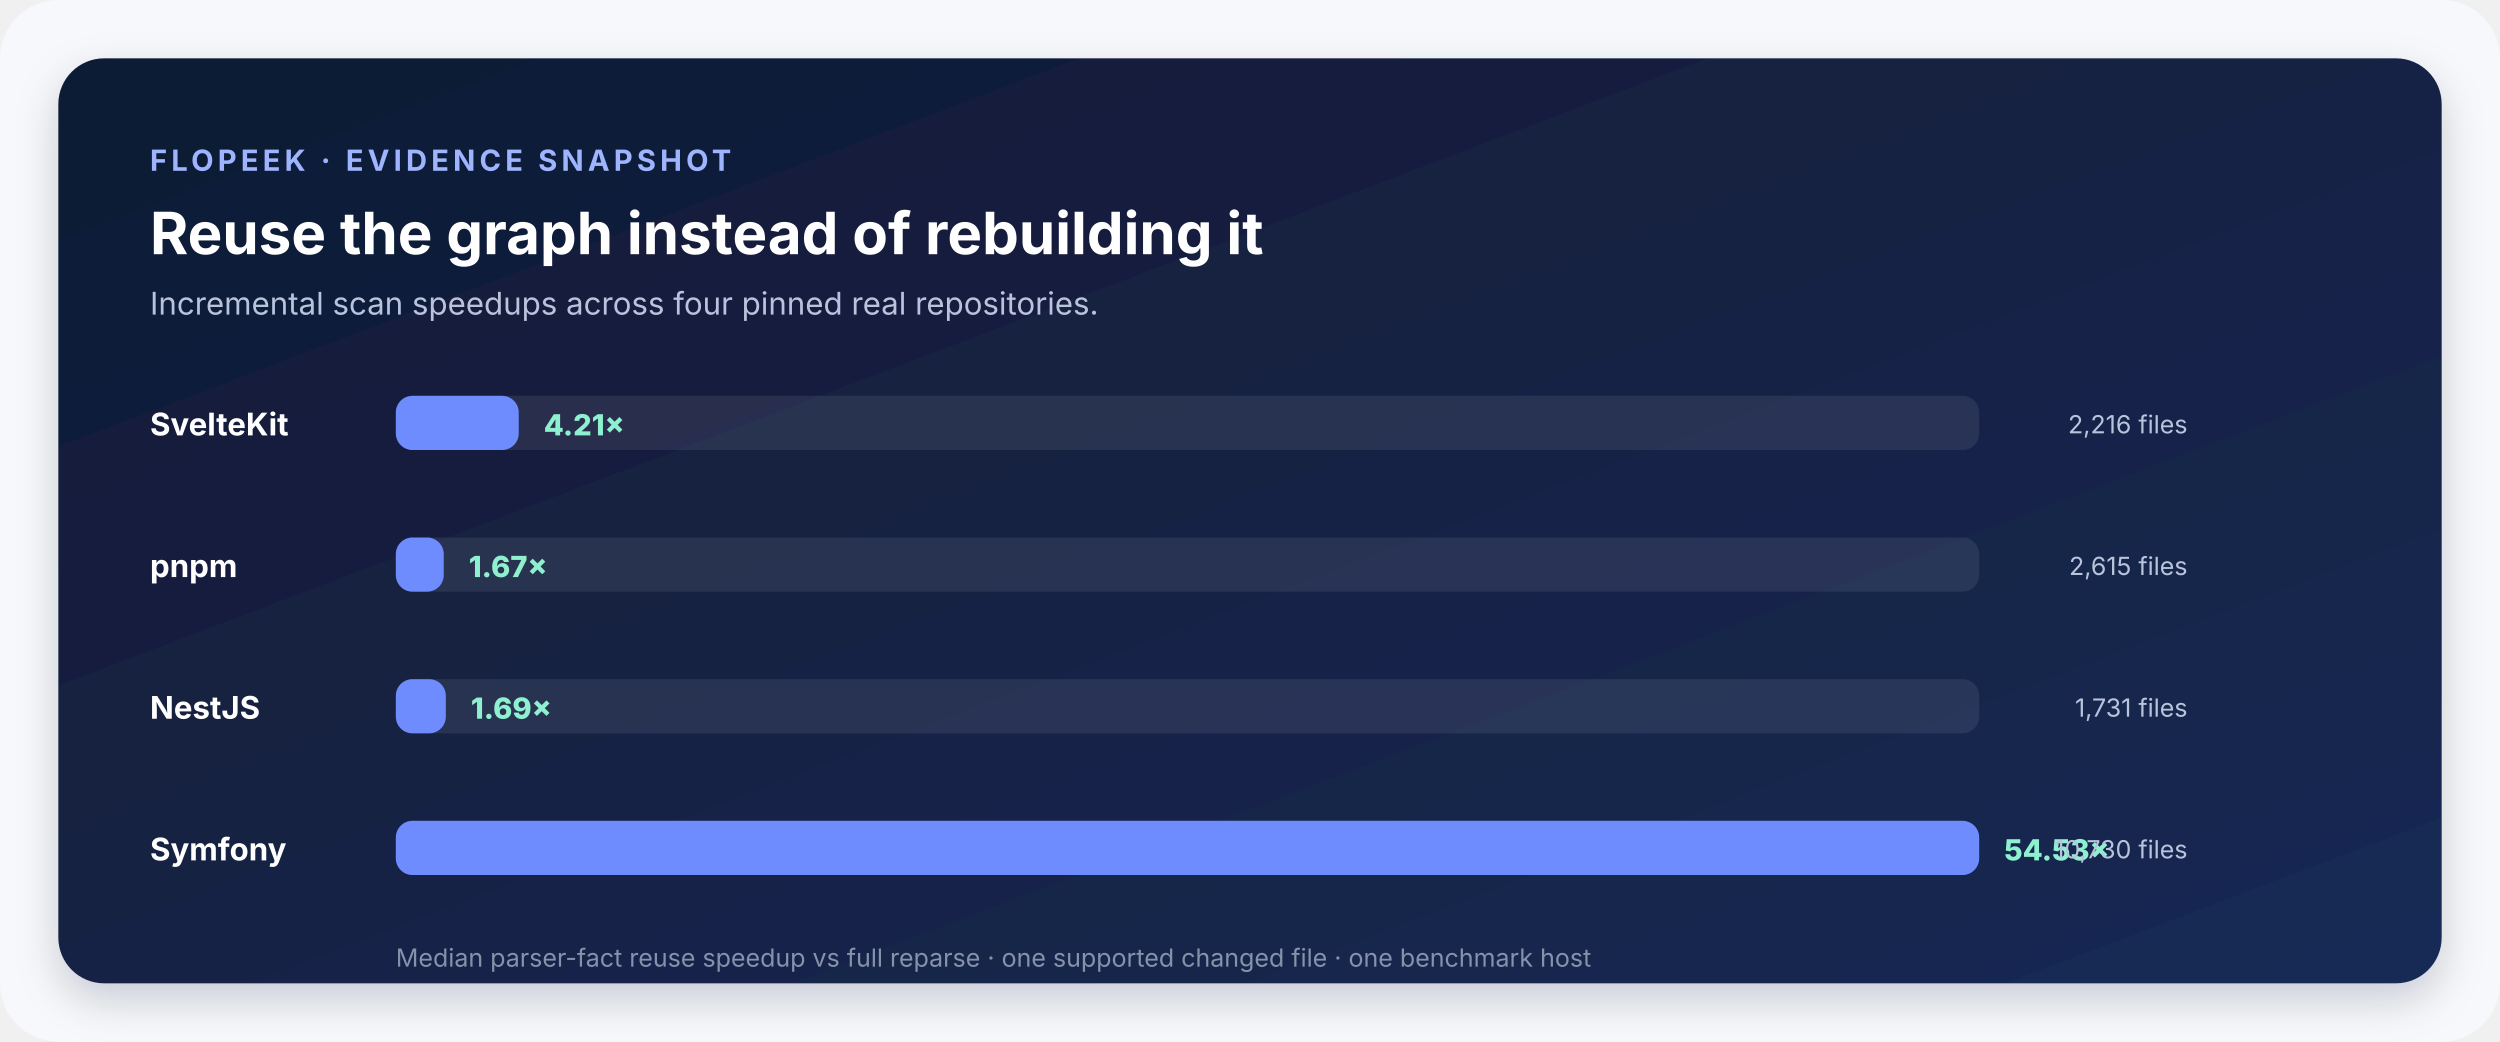
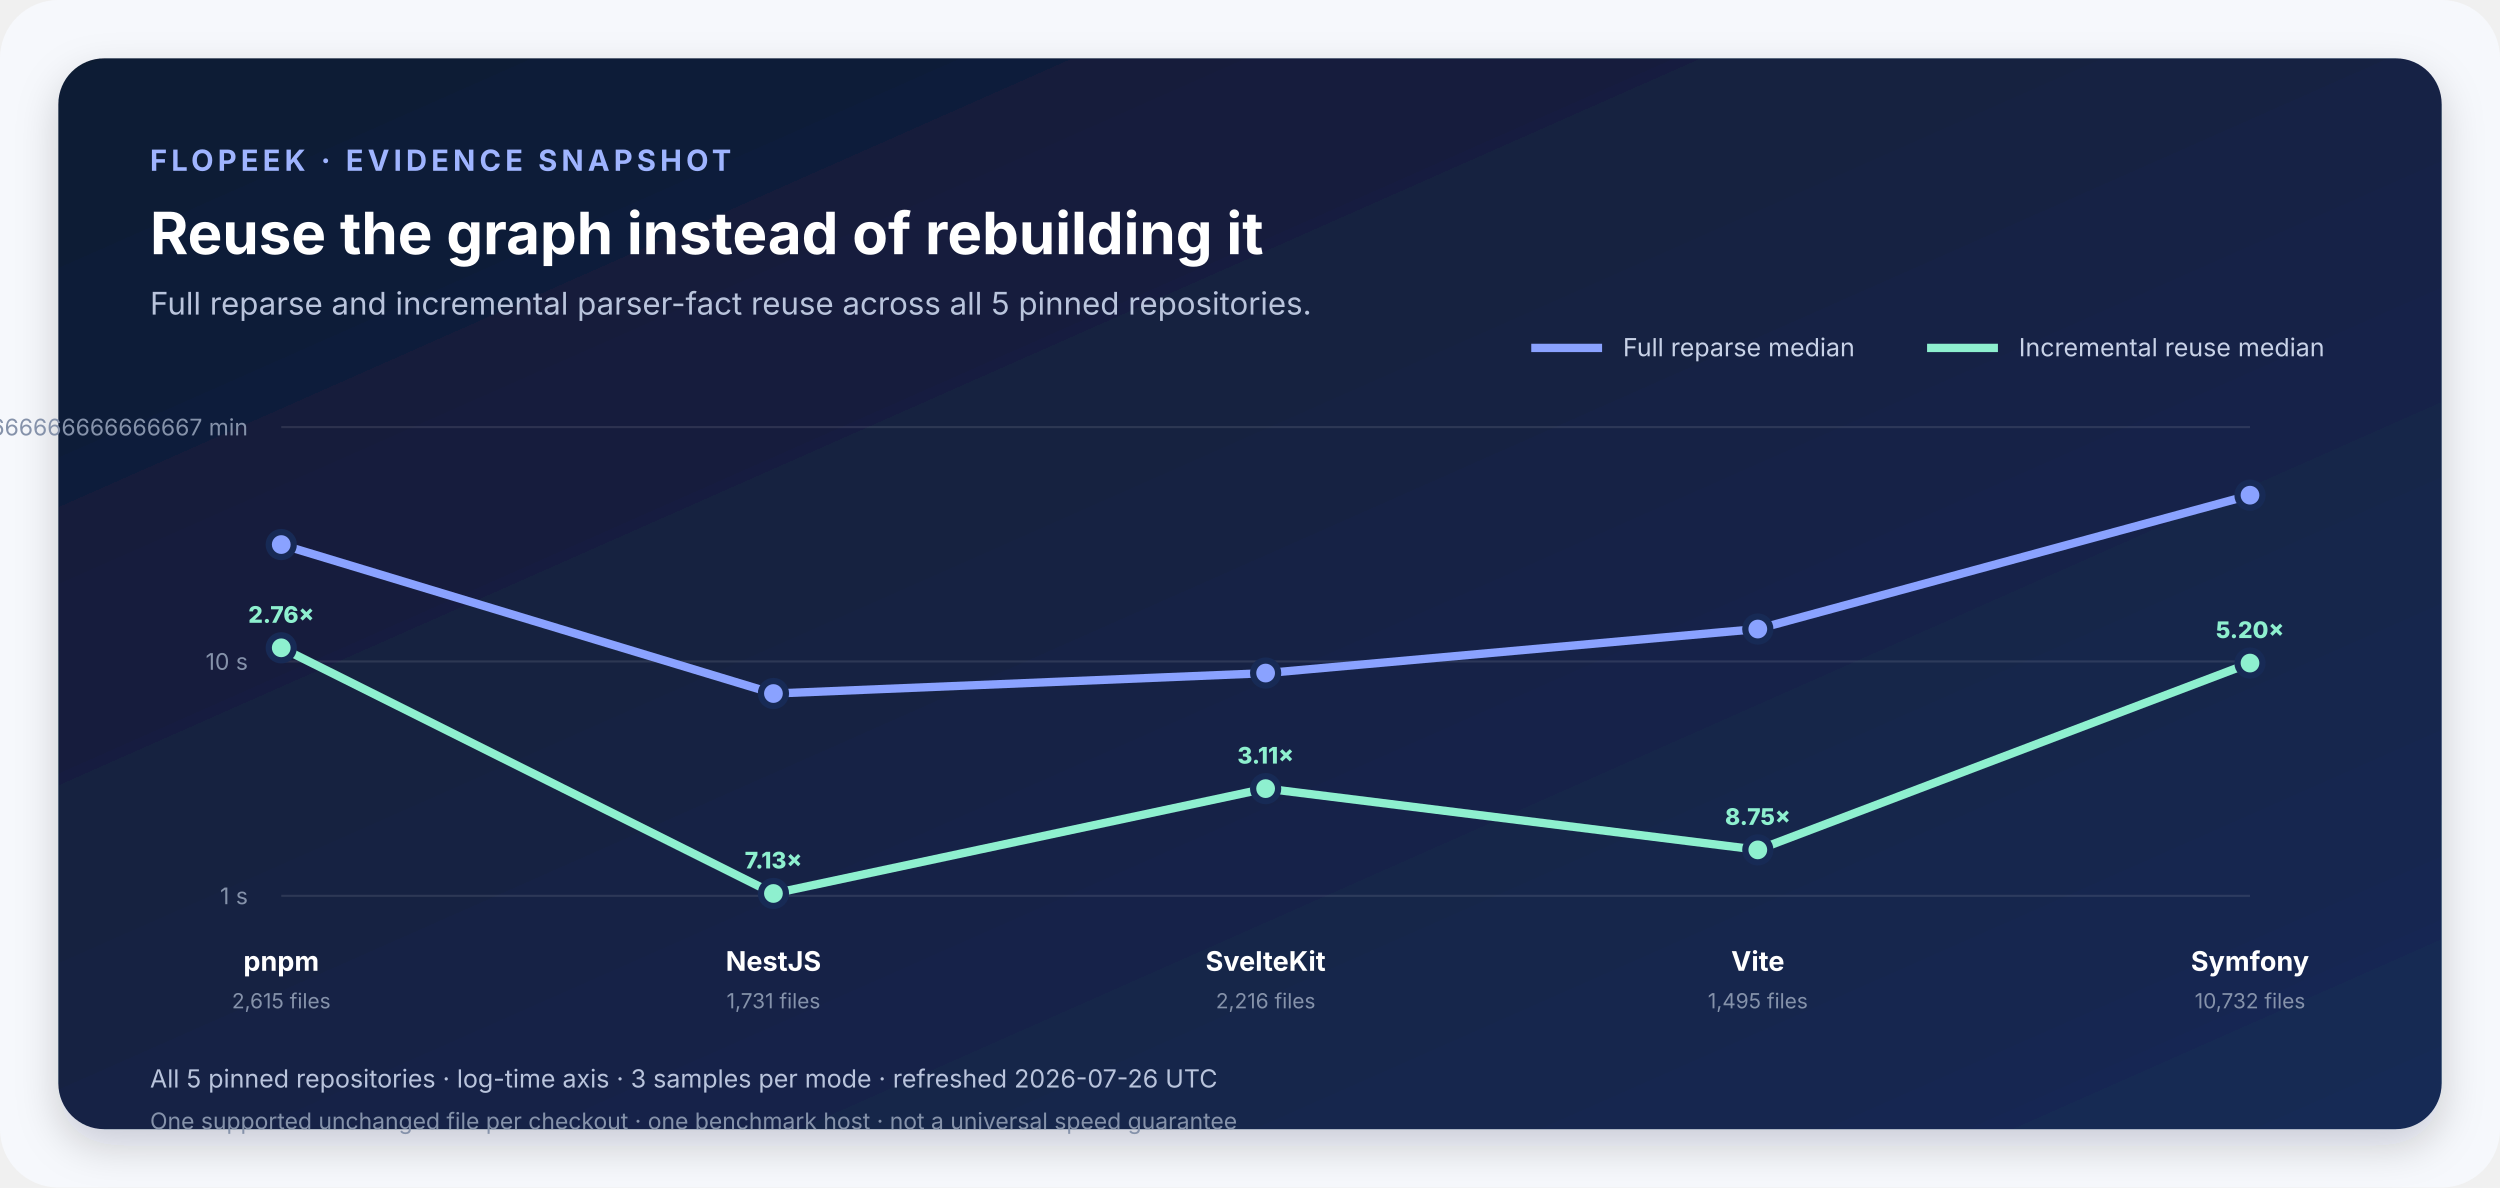
- <svg xmlns="http://www.w3.org/2000/svg" width="1200" height="500" viewBox="0 0 1200 500" role="img" aria-labelledby="title description">
+ <svg xmlns="http://www.w3.org/2000/svg" width="1200" height="570" viewBox="0 0 1200 570" role="img" aria-labelledby="title description">
  <defs>
    <linearGradient id="panel" x1="0" y1="0" x2="1" y2="1">
      <stop stop-color="#101a33" />
      <stop offset="1" stop-color="#172a55" />
    </linearGradient>
    <filter id="shadow" x="-10%" y="-10%" width="120%" height="130%">
      <feDropShadow dx="0" dy="8" stdDeviation="10" flood-color="#081126" flood-opacity=".18" />
    </filter>
  </defs>
-   <rect width="1200" height="500" rx="28" fill="#f6f8fc" />
-   <rect x="28" y="28" width="1144" height="444" rx="22" fill="url(#panel)" filter="url(#shadow)" />
+   <rect width="1200" height="570" rx="28" fill="#f6f8fc" />
+   <rect x="28" y="28" width="1144" height="514" rx="22" fill="url(#panel)" filter="url(#shadow)" />
  <text x="72" y="82" fill="#9fb4ff" font-family="Inter,Segoe UI,sans-serif" font-size="14" font-weight="700" letter-spacing="2">FLOPEEK · EVIDENCE SNAPSHOT</text>
  <text x="72" y="122" fill="#ffffff" font-family="Inter,Segoe UI,sans-serif" font-size="28" font-weight="750">Reuse the graph instead of rebuilding it</text>
-   <text x="72" y="151" fill="#b9c4dc" font-family="Inter,Segoe UI,sans-serif" font-size="15">Incremental scan speedups across four pinned real repositories.</text>
+   <text x="72" y="151" fill="#b9c4dc" font-family="Inter,Segoe UI,sans-serif" font-size="15">Full reparse and incremental parser-fact reuse across all 5 pinned repositories.</text>
  <g>
-     <text x="72" y="209" fill="#ffffff" font-family="Inter,Segoe UI,sans-serif" font-size="15" font-weight="700">SvelteKit</text>
-     <rect x="190" y="190" width="760" height="26" rx="8" fill="#ffffff" fill-opacity=".08" />
-     <rect x="190" y="190" width="59" height="26" rx="8" fill="#6f8cff" />
-     <text x="261" y="209" fill="#8ef0cf" font-family="Inter,Segoe UI,sans-serif" font-size="14" font-weight="800">4.21×</text>
-     <text x="1050" y="208" text-anchor="end" fill="#b9c4dc" font-family="Inter,Segoe UI,sans-serif" font-size="12">2,216 files</text>
+     <line x1="135" x2="1080" y1="430" y2="430" stroke="#ffffff" stroke-opacity=".10" />
+     <text x="119" y="434" text-anchor="end" fill="#8592aa" font-family="Inter,Segoe UI,sans-serif" font-size="11">1 s</text>
+     <line x1="135" x2="1080" y1="317.5" y2="317.5" stroke="#ffffff" stroke-opacity=".10" />
+     <text x="119" y="321.5" text-anchor="end" fill="#8592aa" font-family="Inter,Segoe UI,sans-serif" font-size="11">10 s</text>
+     <line x1="135" x2="1080" y1="205" y2="205" stroke="#ffffff" stroke-opacity=".10" />
+     <text x="119" y="209" text-anchor="end" fill="#8592aa" font-family="Inter,Segoe UI,sans-serif" font-size="11">1.6666666666666667 min</text>
+     <polyline points="135.0,261.4 371.3,332.9 607.5,323.1 843.8,301.9 1080.0,237.7" fill="none" stroke="#8aa2ff" stroke-width="4" stroke-linejoin="round" stroke-linecap="round" />
+     <polyline points="135.0,310.9 371.3,428.9 607.5,378.5 843.8,407.9 1080.0,318.3" fill="none" stroke="#8ef0cf" stroke-width="4" stroke-linejoin="round" stroke-linecap="round" />
+     <g>
+       <circle cx="135" cy="261.386" r="6" fill="#8aa2ff" stroke="#172a55" stroke-width="3" />
+       <circle cx="135" cy="310.948" r="6" fill="#8ef0cf" stroke="#172a55" stroke-width="3" />
+       <text x="135" y="466" text-anchor="middle" fill="#ffffff" font-family="Inter,Segoe UI,sans-serif" font-size="13" font-weight="700">pnpm</text>
+       <text x="135" y="484" text-anchor="middle" fill="#8592aa" font-family="Inter,Segoe UI,sans-serif" font-size="10">2,615 files</text>
+       <text x="135" y="298.948" text-anchor="middle" fill="#8ef0cf" font-family="Inter,Segoe UI,sans-serif" font-size="11" font-weight="800">2.76×</text>
+     </g>
+     <g>
+       <circle cx="371.25" cy="332.896" r="6" fill="#8aa2ff" stroke="#172a55" stroke-width="3" />
+       <circle cx="371.25" cy="428.871" r="6" fill="#8ef0cf" stroke="#172a55" stroke-width="3" />
+       <text x="371.25" y="466" text-anchor="middle" fill="#ffffff" font-family="Inter,Segoe UI,sans-serif" font-size="13" font-weight="700">NestJS</text>
+       <text x="371.25" y="484" text-anchor="middle" fill="#8592aa" font-family="Inter,Segoe UI,sans-serif" font-size="10">1,731 files</text>
+       <text x="371.25" y="416.871" text-anchor="middle" fill="#8ef0cf" font-family="Inter,Segoe UI,sans-serif" font-size="11" font-weight="800">7.13×</text>
+     </g>
+     <g>
+       <circle cx="607.5" cy="323.069" r="6" fill="#8aa2ff" stroke="#172a55" stroke-width="3" />
+       <circle cx="607.5" cy="378.537" r="6" fill="#8ef0cf" stroke="#172a55" stroke-width="3" />
+       <text x="607.5" y="466" text-anchor="middle" fill="#ffffff" font-family="Inter,Segoe UI,sans-serif" font-size="13" font-weight="700">SvelteKit</text>
+       <text x="607.5" y="484" text-anchor="middle" fill="#8592aa" font-family="Inter,Segoe UI,sans-serif" font-size="10">2,216 files</text>
+       <text x="607.5" y="366.537" text-anchor="middle" fill="#8ef0cf" font-family="Inter,Segoe UI,sans-serif" font-size="11" font-weight="800">3.11×</text>
+     </g>
+     <g>
+       <circle cx="843.75" cy="301.941" r="6" fill="#8aa2ff" stroke="#172a55" stroke-width="3" />
+       <circle cx="843.75" cy="407.944" r="6" fill="#8ef0cf" stroke="#172a55" stroke-width="3" />
+       <text x="843.75" y="466" text-anchor="middle" fill="#ffffff" font-family="Inter,Segoe UI,sans-serif" font-size="13" font-weight="700">Vite</text>
+       <text x="843.75" y="484" text-anchor="middle" fill="#8592aa" font-family="Inter,Segoe UI,sans-serif" font-size="10">1,495 files</text>
+       <text x="843.75" y="395.944" text-anchor="middle" fill="#8ef0cf" font-family="Inter,Segoe UI,sans-serif" font-size="11" font-weight="800">8.75×</text>
+     </g>
+     <g>
+       <circle cx="1080" cy="237.691" r="6" fill="#8aa2ff" stroke="#172a55" stroke-width="3" />
+       <circle cx="1080" cy="318.273" r="6" fill="#8ef0cf" stroke="#172a55" stroke-width="3" />
+       <text x="1080" y="466" text-anchor="middle" fill="#ffffff" font-family="Inter,Segoe UI,sans-serif" font-size="13" font-weight="700">Symfony</text>
+       <text x="1080" y="484" text-anchor="middle" fill="#8592aa" font-family="Inter,Segoe UI,sans-serif" font-size="10">10,732 files</text>
+       <text x="1080" y="306.273" text-anchor="middle" fill="#8ef0cf" font-family="Inter,Segoe UI,sans-serif" font-size="11" font-weight="800">5.20×</text>
+     </g>
+     <g transform="translate(735 167)">
+       <line x1="0" x2="34" y1="0" y2="0" stroke="#8aa2ff" stroke-width="4" />
+       <text x="44" y="4" fill="#c8d2e7" font-family="Inter,Segoe UI,sans-serif" font-size="12">Full reparse median</text>
+       <line x1="190" x2="224" y1="0" y2="0" stroke="#8ef0cf" stroke-width="4" />
+       <text x="234" y="4" fill="#c8d2e7" font-family="Inter,Segoe UI,sans-serif" font-size="12">Incremental reuse median</text>
+     </g>
+     <text x="72" y="522" fill="#b9c4dc" font-family="Inter,Segoe UI,sans-serif" font-size="12">All 5 pinned repositories · log-time axis · 3 samples per mode · refreshed 2026-07-26 UTC</text>
+     <text x="72" y="542" fill="#8592aa" font-family="Inter,Segoe UI,sans-serif" font-size="11">One supported unchanged file per checkout · one benchmark host · not a universal speed guarantee</text>
  </g>
-   <g>
-     <text x="72" y="277" fill="#ffffff" font-family="Inter,Segoe UI,sans-serif" font-size="15" font-weight="700">pnpm</text>
-     <rect x="190" y="258" width="760" height="26" rx="8" fill="#ffffff" fill-opacity=".08" />
-     <rect x="190" y="258" width="23" height="26" rx="8" fill="#6f8cff" />
-     <text x="225" y="277" fill="#8ef0cf" font-family="Inter,Segoe UI,sans-serif" font-size="14" font-weight="800">1.67×</text>
-     <text x="1050" y="276" text-anchor="end" fill="#b9c4dc" font-family="Inter,Segoe UI,sans-serif" font-size="12">2,615 files</text>
-   </g>
-   <g>
-     <text x="72" y="345" fill="#ffffff" font-family="Inter,Segoe UI,sans-serif" font-size="15" font-weight="700">NestJS</text>
-     <rect x="190" y="326" width="760" height="26" rx="8" fill="#ffffff" fill-opacity=".08" />
-     <rect x="190" y="326" width="24" height="26" rx="8" fill="#6f8cff" />
-     <text x="226" y="345" fill="#8ef0cf" font-family="Inter,Segoe UI,sans-serif" font-size="14" font-weight="800">1.69×</text>
-     <text x="1050" y="344" text-anchor="end" fill="#b9c4dc" font-family="Inter,Segoe UI,sans-serif" font-size="12">1,731 files</text>
-   </g>
-   <g>
-     <text x="72" y="413" fill="#ffffff" font-family="Inter,Segoe UI,sans-serif" font-size="15" font-weight="700">Symfony</text>
-     <rect x="190" y="394" width="760" height="26" rx="8" fill="#ffffff" fill-opacity=".08" />
-     <rect x="190" y="394" width="760" height="26" rx="8" fill="#6f8cff" />
-     <text x="962" y="413" fill="#8ef0cf" font-family="Inter,Segoe UI,sans-serif" font-size="14" font-weight="800">54.53×</text>
-     <text x="1050" y="412" text-anchor="end" fill="#b9c4dc" font-family="Inter,Segoe UI,sans-serif" font-size="12">10,730 files</text>
-   </g>
-   <text x="190" y="464" fill="#8592aa" font-family="Inter,Segoe UI,sans-serif" font-size="12">Median parser-fact reuse speedup vs full reparse · one supported changed file · one benchmark host</text>
</svg>
